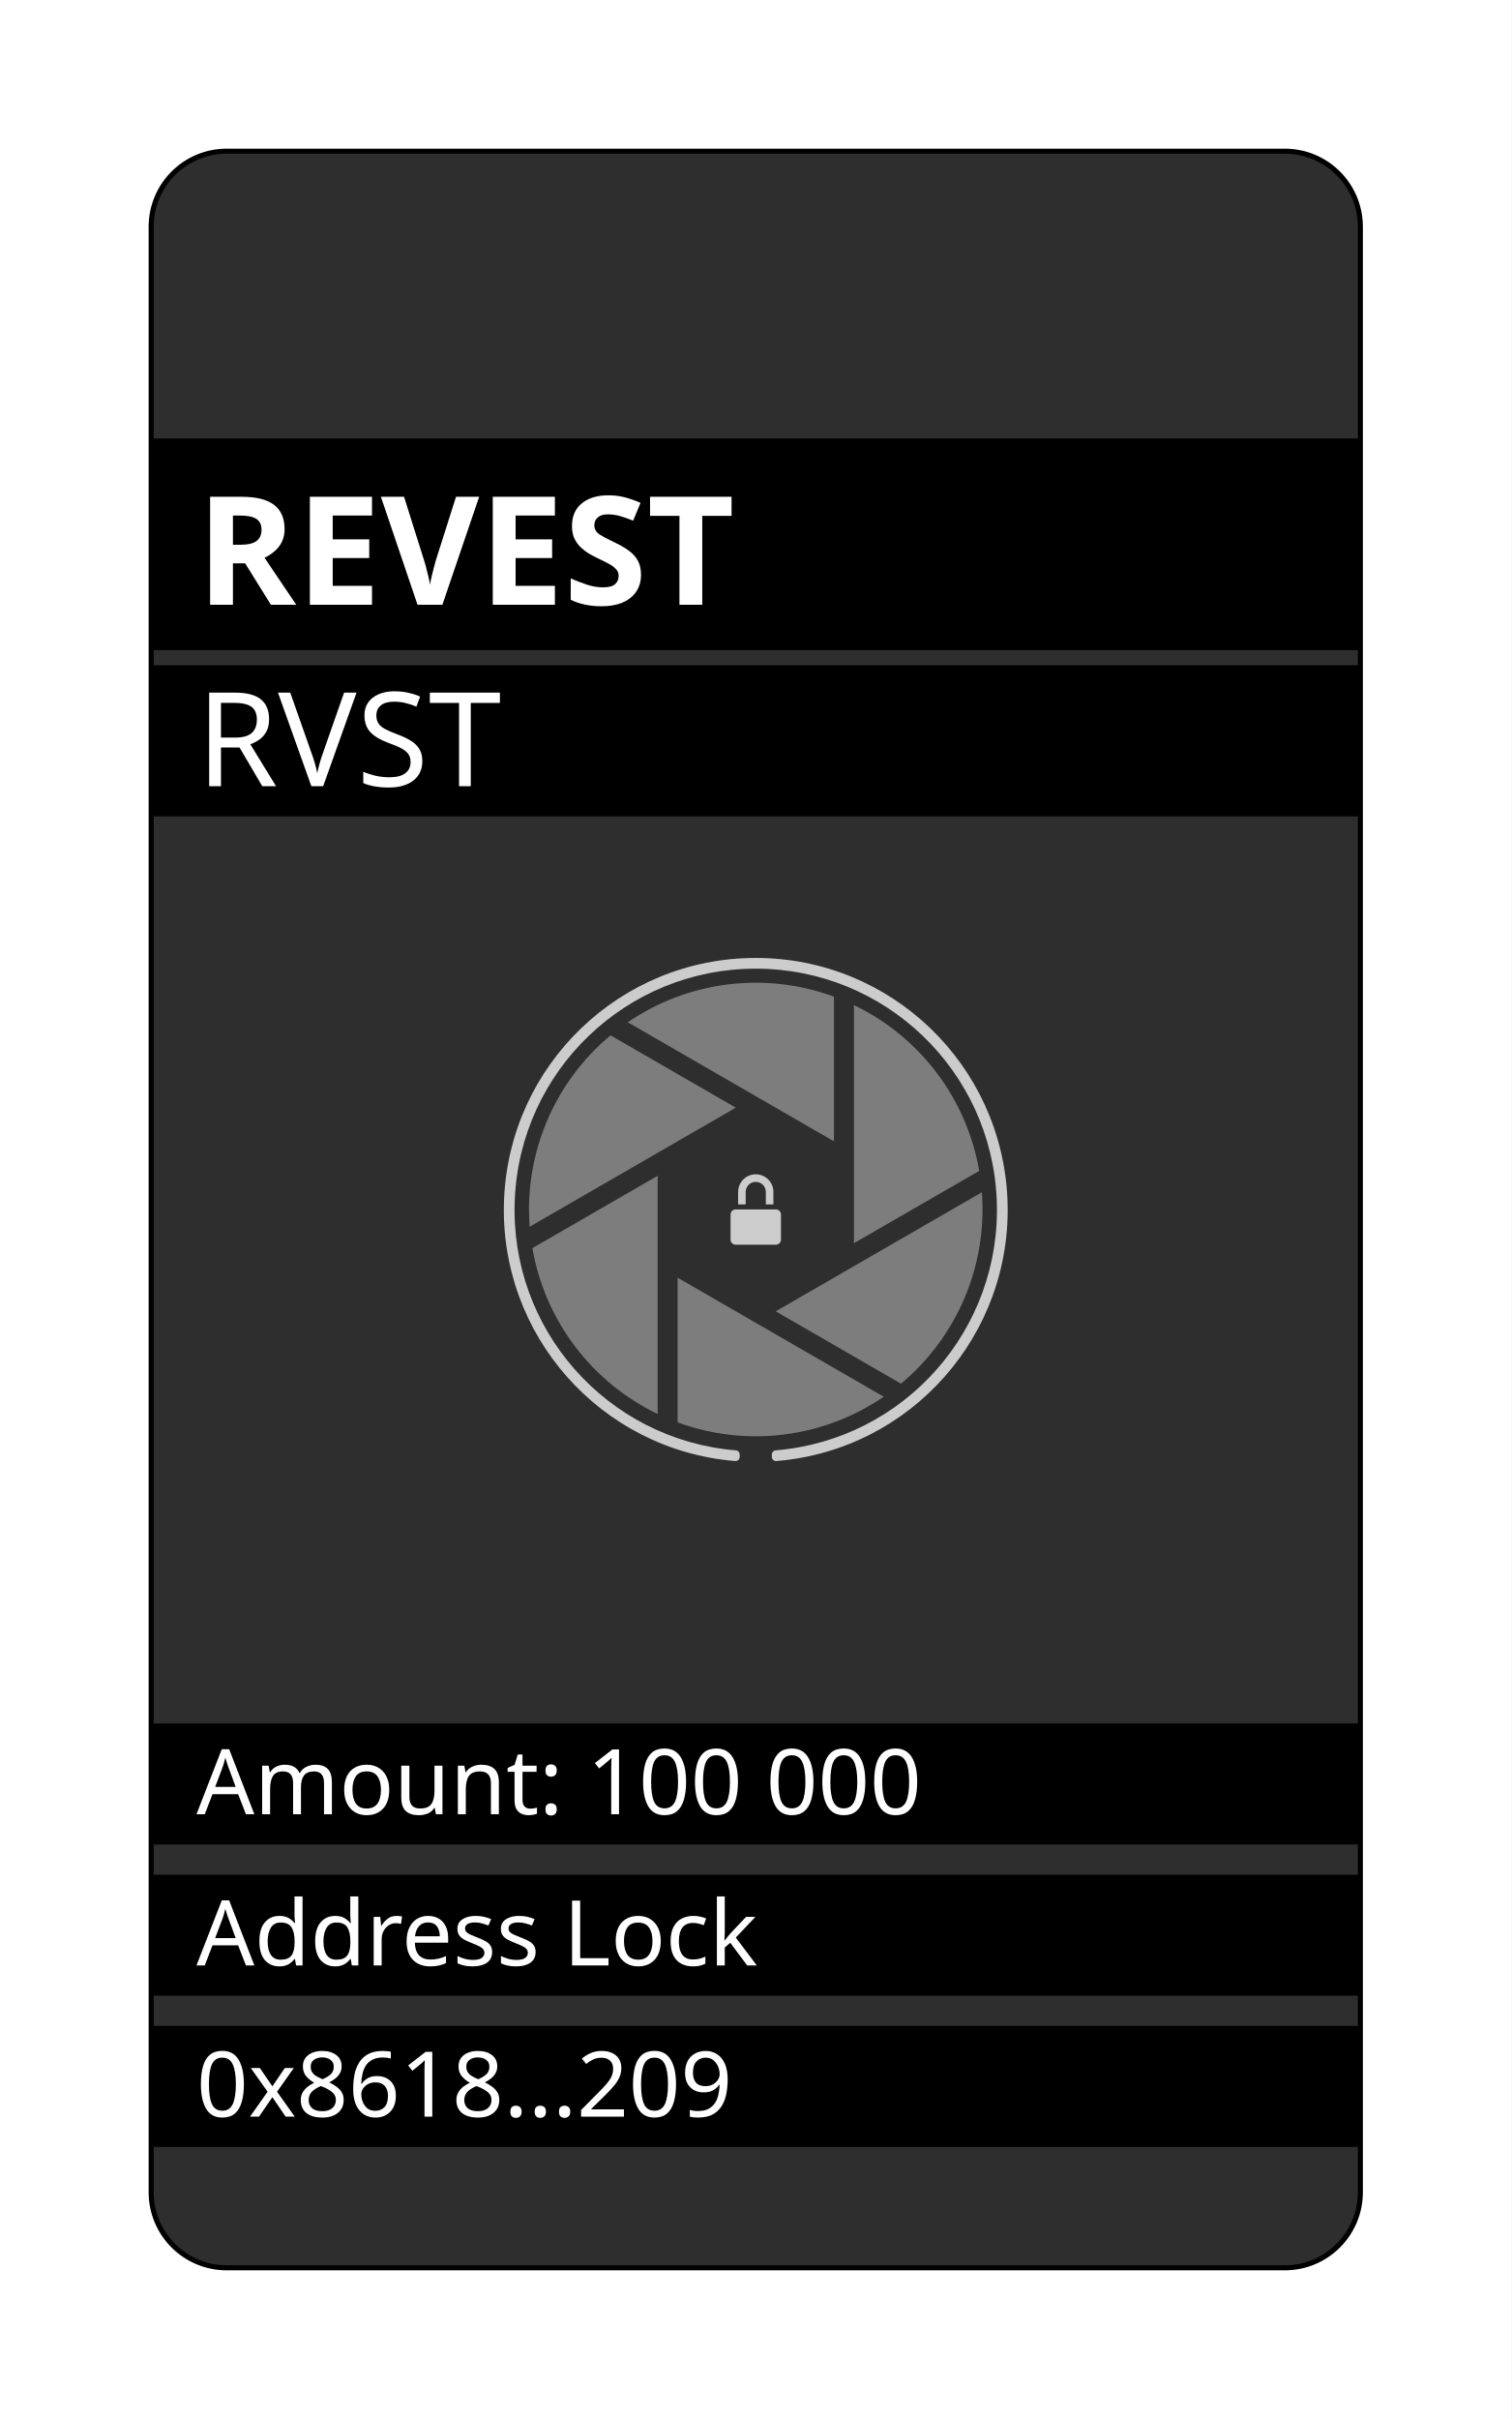
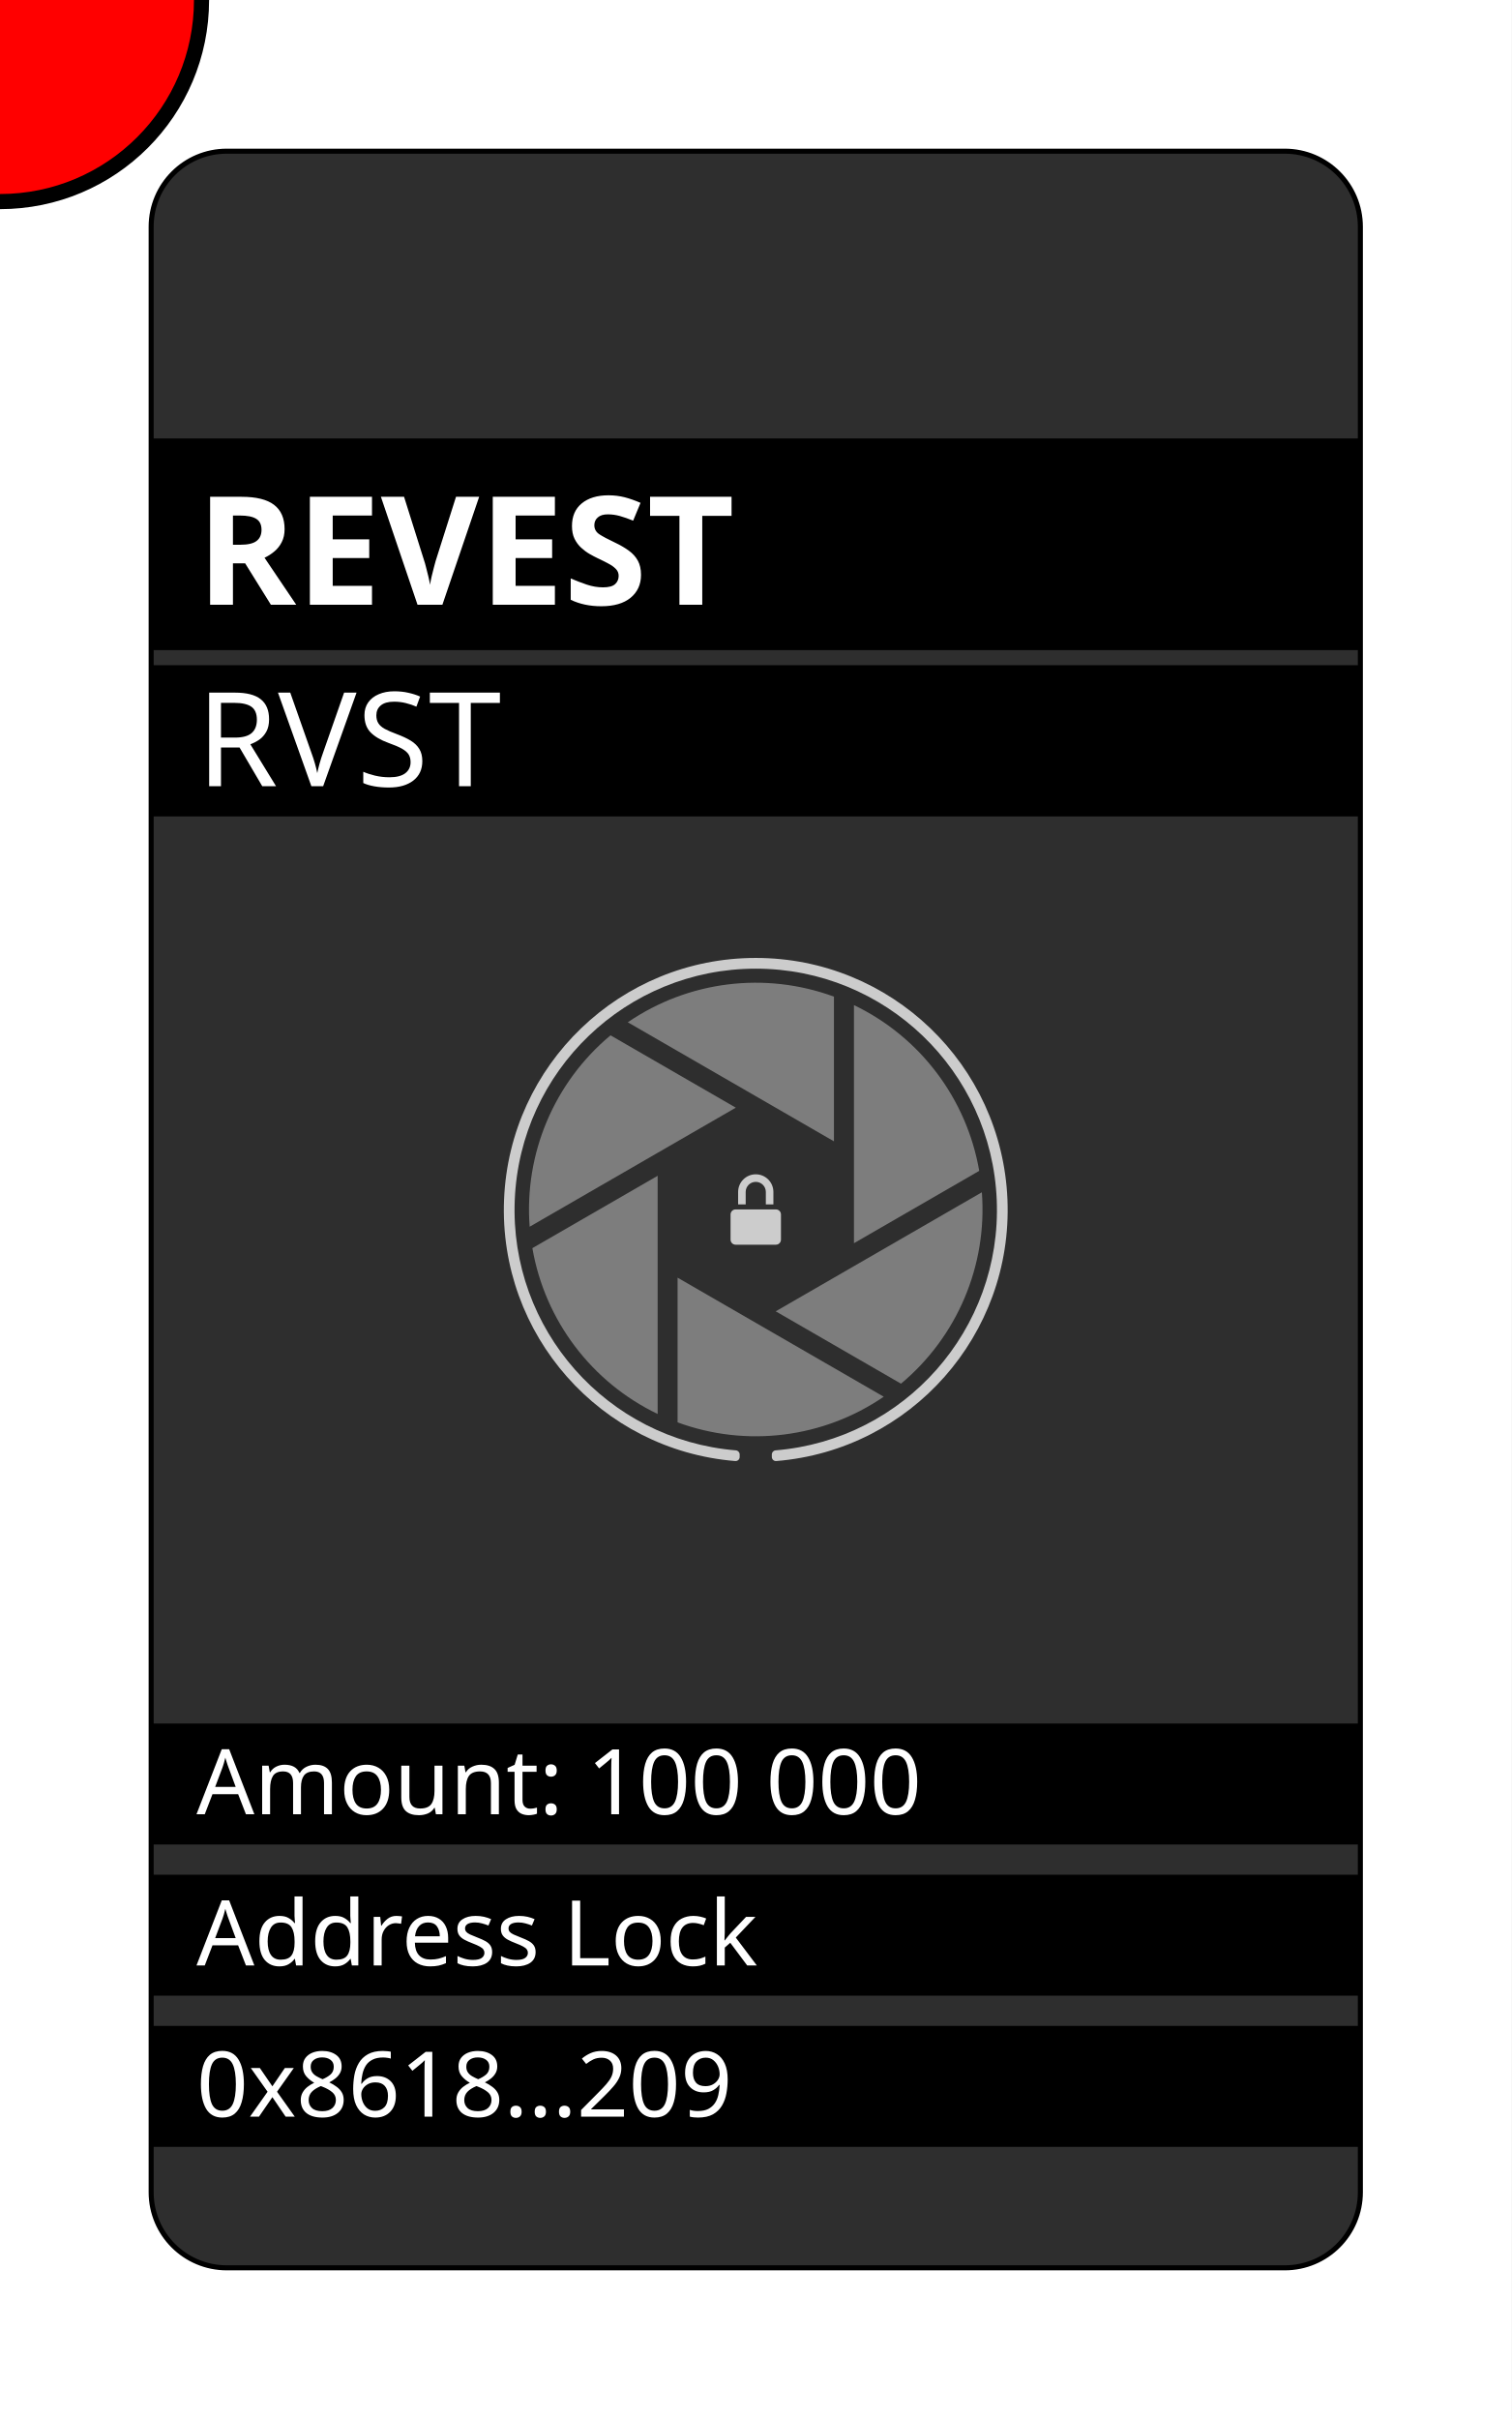
<svg xmlns="http://www.w3.org/2000/svg" viewBox="0 0 300 480">
  <style>
    .tokens {
      font: bold 30px sans-serif;
    }

    .fee {
      font: normal 26px sans-serif;
    }

    .tick {
      font: normal 18px sans-serif;
    }
+     
+     .button {
+       fill: #007bbf; 
+       pointer: cursor;
+     }
+     .button:hover {
+       fill: #0069d9;
+     }
  </style>
  <rect width="300" height="480" fill="hsl(0,0%,100%)" />
  <rect x="30" y="30" width="240" height="420" rx="15" ry="15" fill="hsl(0,0%,18%)" stroke="#000" />
+   <circle x="100" y="50" r="40" stroke="black" stroke-width="3" fill="red" />
  <rect x="30" y="87" width="240" height="42" />
  <text x="39" y="120" class="tokens" fill="#fff">
    REVEST
  </text>
  <rect x="30" y="132" width="240" height="30" />
  <text x="39" y="120" dy="36" class="fee" fill="#fff">
    RVST
  </text>
  <svg width="100" x="100" id="Default" viewBox="0 0 576.01 575.06">
    <defs>
      <style>.cls-1{fill:#ffa800;}</style>
    </defs>
    <path class="cls-1" d="M287.62,676a4.72,4.72,0,0,0-4.33-4.7C135.92,659.1,24.4,532.85,30.49,385.11S158.13,120.73,306,120.73,575.42,237.36,581.51,385.11s-105.43,274-252.8,286.17a4.72,4.72,0,0,0-4.33,4.7v2.84a4.74,4.74,0,0,0,1.52,3.46,4.68,4.68,0,0,0,3.58,1.23c154-12.59,270.59-144.43,264.28-298.79S460.49,108.47,306,108.47,24.54,230.36,18.24,384.72s110.31,286.2,264.28,298.79a4.71,4.71,0,0,0,5.1-4.69V676" transform="translate(-18 -108.47)" />
  </svg>
  <svg width="10" x="145" id="Default" viewBox="0 0 549.88 768">
    <defs>
      <style>.cls-1{fill:#ccc;}</style>
    </defs>
    <path class="cls-1" d="M196,340.1H113.54V204.46C113.54,98.26,199.8,12,306,12S498.46,98.26,498.46,204.46V340.1H416V204.46a110,110,0,0,0-220,0V340.1" transform="translate(-31.06 -12)" />
    <path class="cls-1" d="M31.06,725a55,55,0,0,0,55,55H526a55,55,0,0,0,55-55V450.07a55,55,0,0,0-55-55H86.05a55,55,0,0,0-55,55V725" transform="translate(-31.06 -12)" />
  </svg>
  <svg width="90" version="1.1" id="Default" x="105px" y="0px" viewBox="0 0 514.7 514.7" style="enable-background:new 0 0 514.7 514.7;" xml:space="preserve">
    <style type="text/css">
    .st0{fill:#7d7d7d;}
  </style>
    <path class="st0" d="M0.7,276.9c-6.3-83,27.9-163.9,91.8-217.2l142.2,82.1L0.7,276.9" />
    <path class="st0" d="M146,489.4c-75-36-128-106.1-142.2-188.2L146,219.1V489.4" />
    <path class="st0" d="M112.1,44.9c68.7-47,155.9-57.8,234-29.1V180L112.1,44.9" />
    <path class="st0" d="M368.8,25.4c75,36,128,106.1,142.2,188.1l-142.2,82.1V25.4" />
    <path class="st0" d="M514,237.8c6.3,83-27.9,163.9-91.8,217.2L280,372.9L514,237.8" />
    <path class="st0" d="M402.6,469.8c-68.7,47-155.9,57.8-234,29.1V334.7L402.6,469.8" />
  </svg>
  <rect x="30" y="342" width="240" height="24" />
  <text x="39" y="360" class="tick" fill="#fff">
    Amount: 100 000 
  </text>
  <rect x="30" y="372" width="240" height="24" />
  <text x="39" y="360" dy="30" class="tick" fill="#fff">
    Address Lock
  </text>
  <rect x="30" y="402" width="240" height="24" />
  <text x="39" y="360" dy="60" class="tick" fill="#fff">
    0x8618...209
  </text>
</svg>
